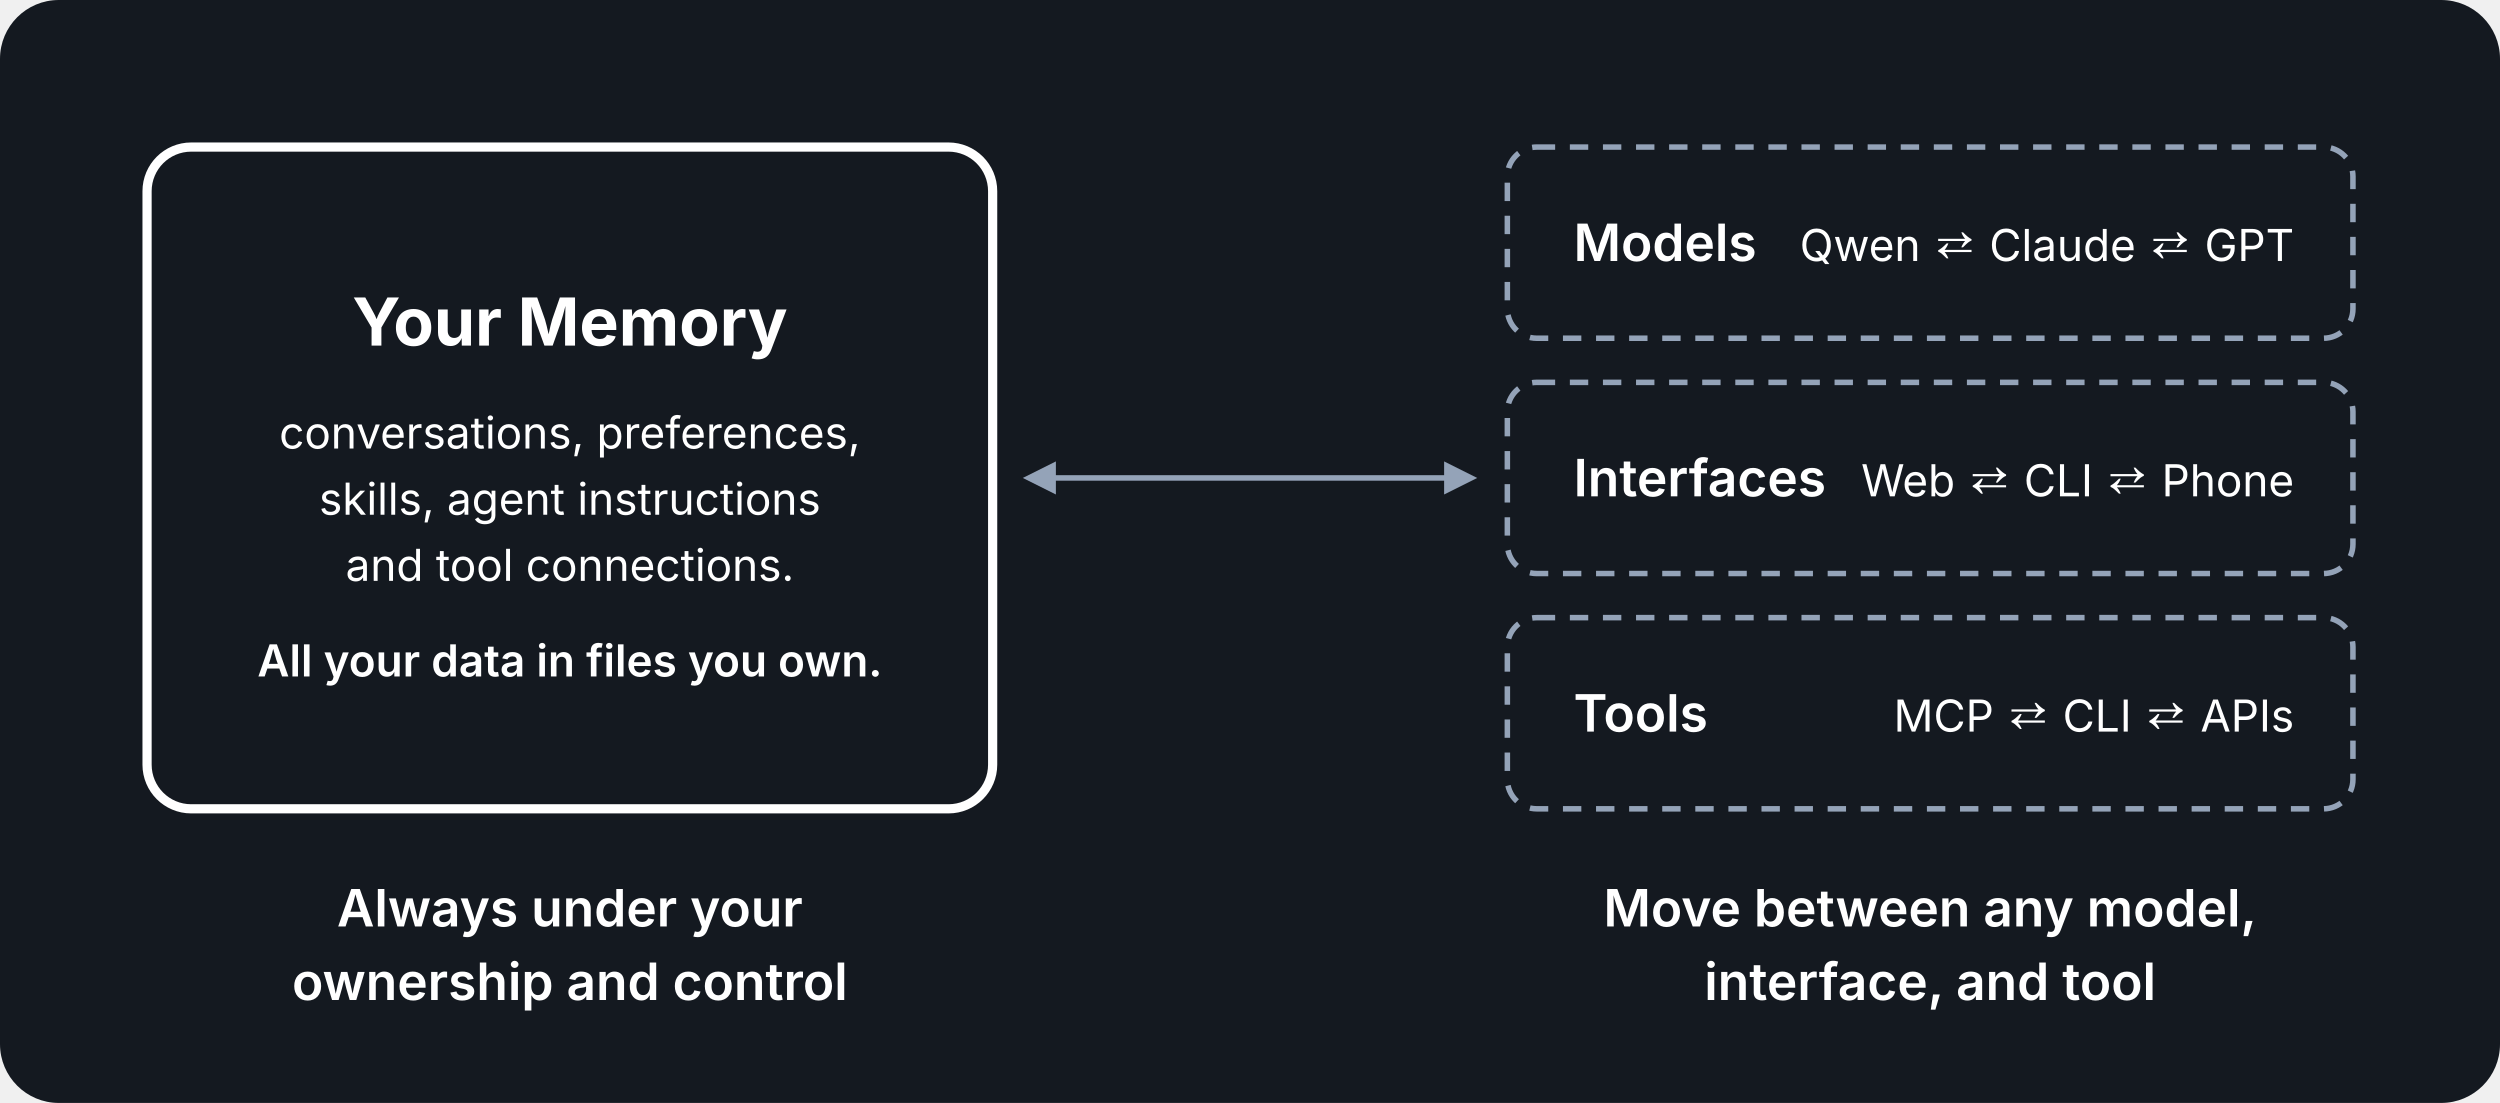
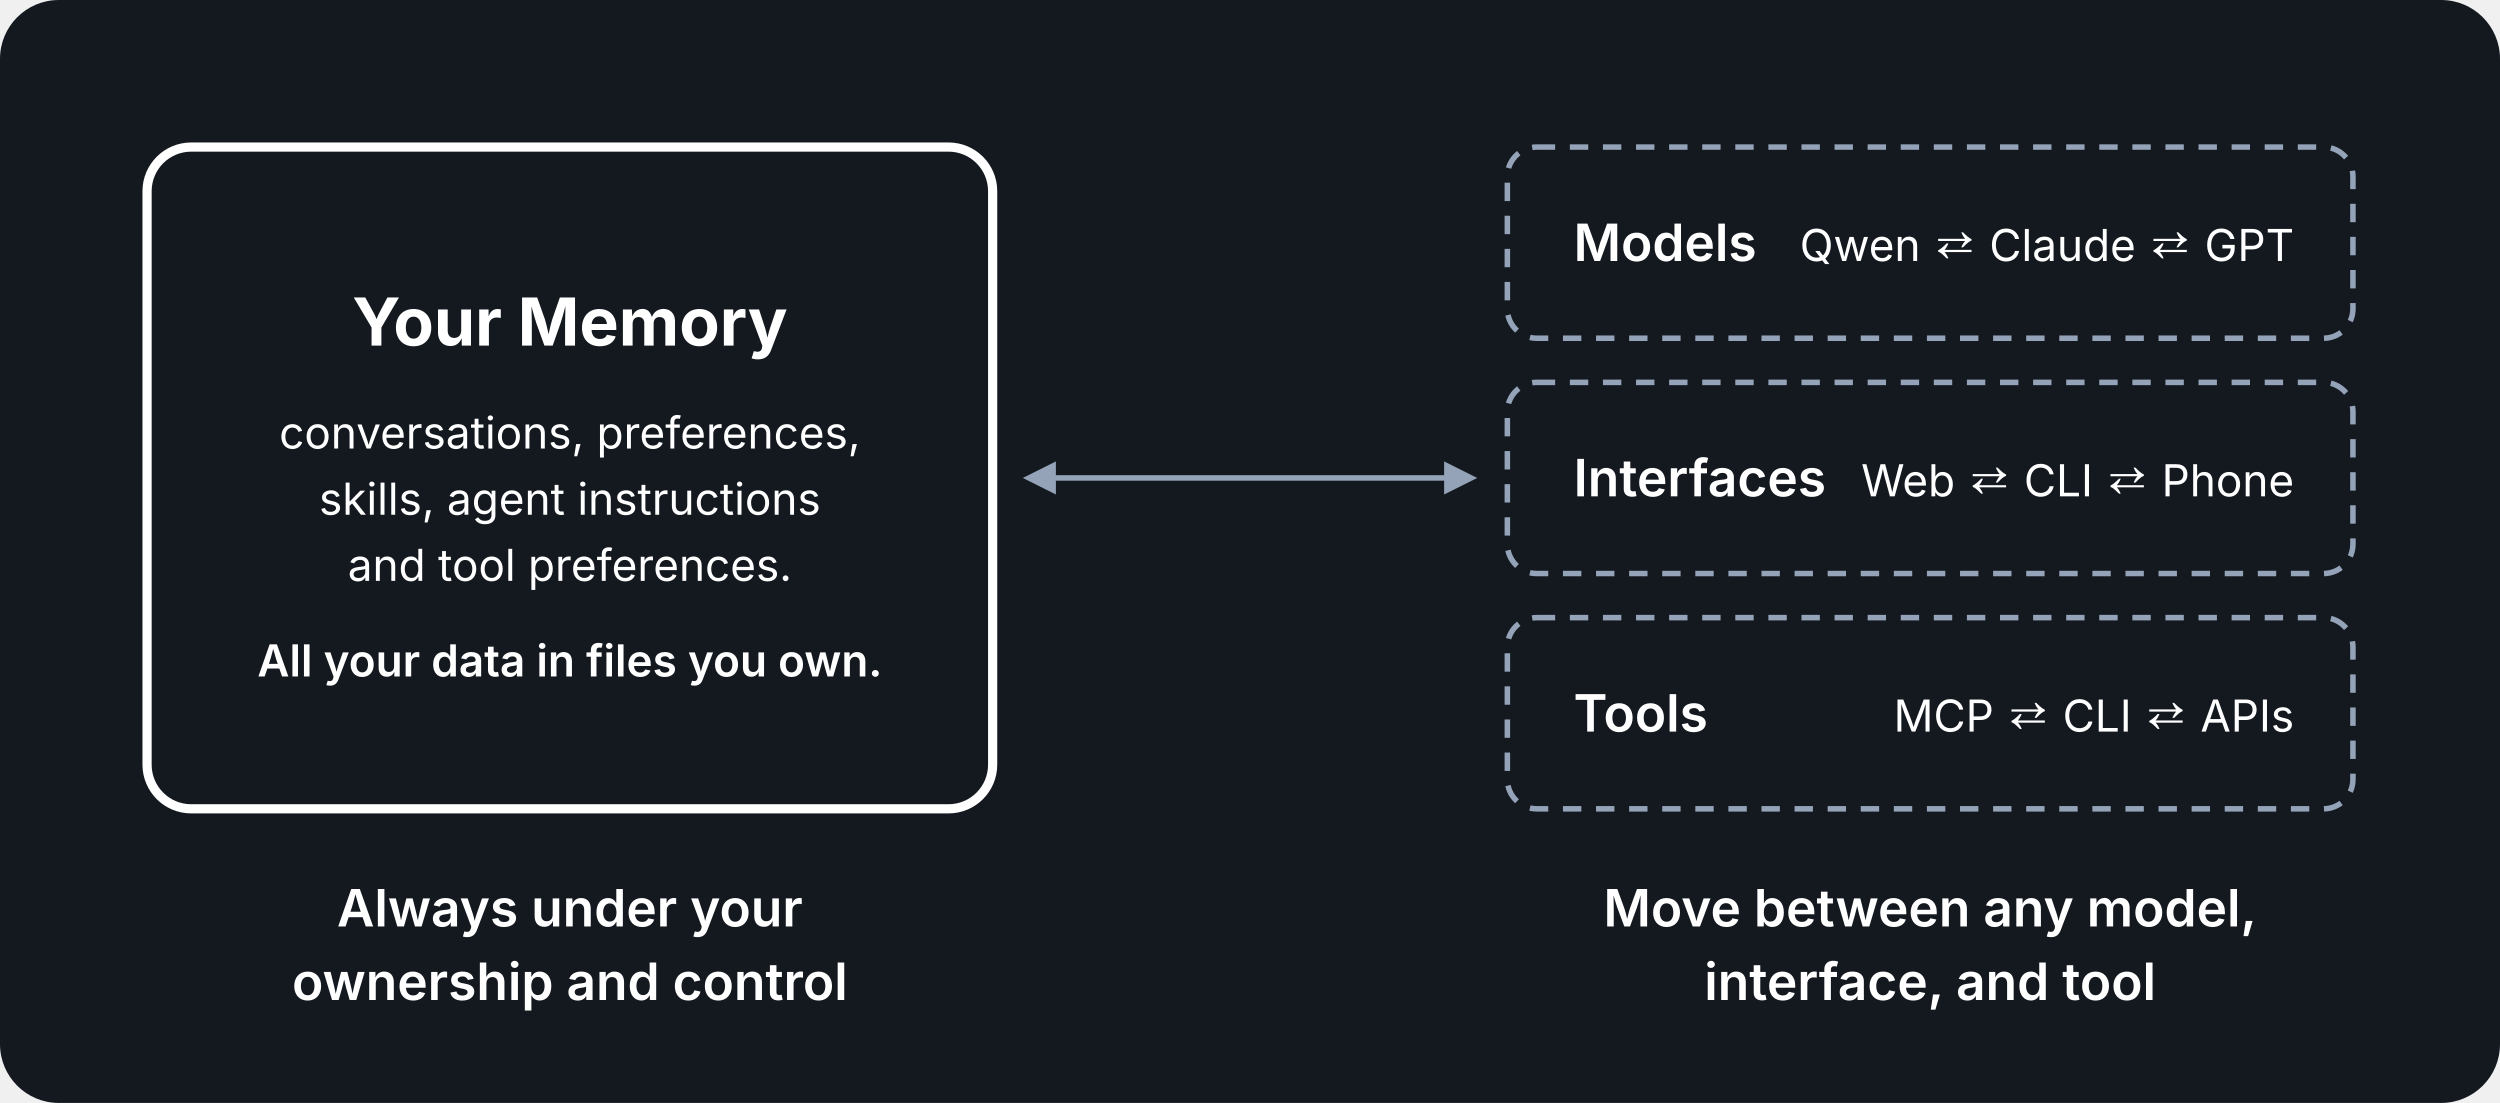
<svg xmlns="http://www.w3.org/2000/svg" viewBox="0 0 680 300" font-family="Inter, Helvetica, Arial, sans-serif">
  <rect x="0" y="0" width="100%" height="100%" rx="16" fill="#141920" />
  <defs>
    <marker id="k" viewBox="0 0 10 10" refX="8" refY="5" markerWidth="6" markerHeight="6" orient="auto-start-reverse">
      <path d="M0,0 L10,5 L0,10 z" fill="#94A3B8" />
    </marker>
  </defs>
  <rect x="40" y="40" width="230" height="180" rx="12" fill="none" stroke="#FFFFFF" stroke-width="2.5" />
  <text x="155" y="94" text-anchor="middle" fill="#FFFFFF" font-size="18" font-weight="700">Your Memory</text>
  <text x="155" y="122" text-anchor="middle" fill="#FFFFFF" font-size="12">conversations, preferences,</text>
  <text x="155" y="140" text-anchor="middle" fill="#FFFFFF" font-size="12">skills, agent instructions</text>
-   <text x="155" y="158" text-anchor="middle" fill="#FFFFFF" font-size="12">and tool connections.</text>
+   <text x="155" y="158" text-anchor="middle" fill="#FFFFFF" font-size="12">and tool preferences.</text>
  <text x="155" y="184" text-anchor="middle" fill="#FFFFFF" font-size="12" font-weight="600">All your data in files you own.</text>
  <line x1="280" y1="130" x2="400" y2="130" stroke="#94A3B8" stroke-width="1.5" marker-end="url(#k)" marker-start="url(#k)" />
  <g fill="none" stroke="#94A3B8" stroke-dasharray="5 4" stroke-width="1.5">
    <rect x="410" y="40" width="230" height="52" rx="8" />
    <rect x="410" y="104" width="230" height="52" rx="8" />
    <rect x="410" y="168" width="230" height="52" rx="8" />
  </g>
  <g font-size="14" font-weight="600" fill="#FFFFFF">
    <text x="428" y="71">Models</text>
    <text x="428" y="135">Interfaces</text>
    <text x="428" y="199">Tools</text>
  </g>
  <g font-size="12" fill="#FFFFFF" text-anchor="end">
    <text x="624" y="71">Qwen ⇄ Claude ⇄ GPT</text>
    <text x="624" y="135">Web ⇄ CLI ⇄ Phone</text>
    <text x="624" y="199">MCP ⇄ CLI ⇄ APIs</text>
  </g>
  <g font-size="14" font-weight="600" fill="#FFFFFF" text-anchor="middle">
    <text x="155" y="252">Always under your</text>
    <text x="155" y="272">ownership and control</text>
    <text x="525" y="252">Move between any model,</text>
    <text x="525" y="272">interface, and tool</text>
  </g>
</svg>
